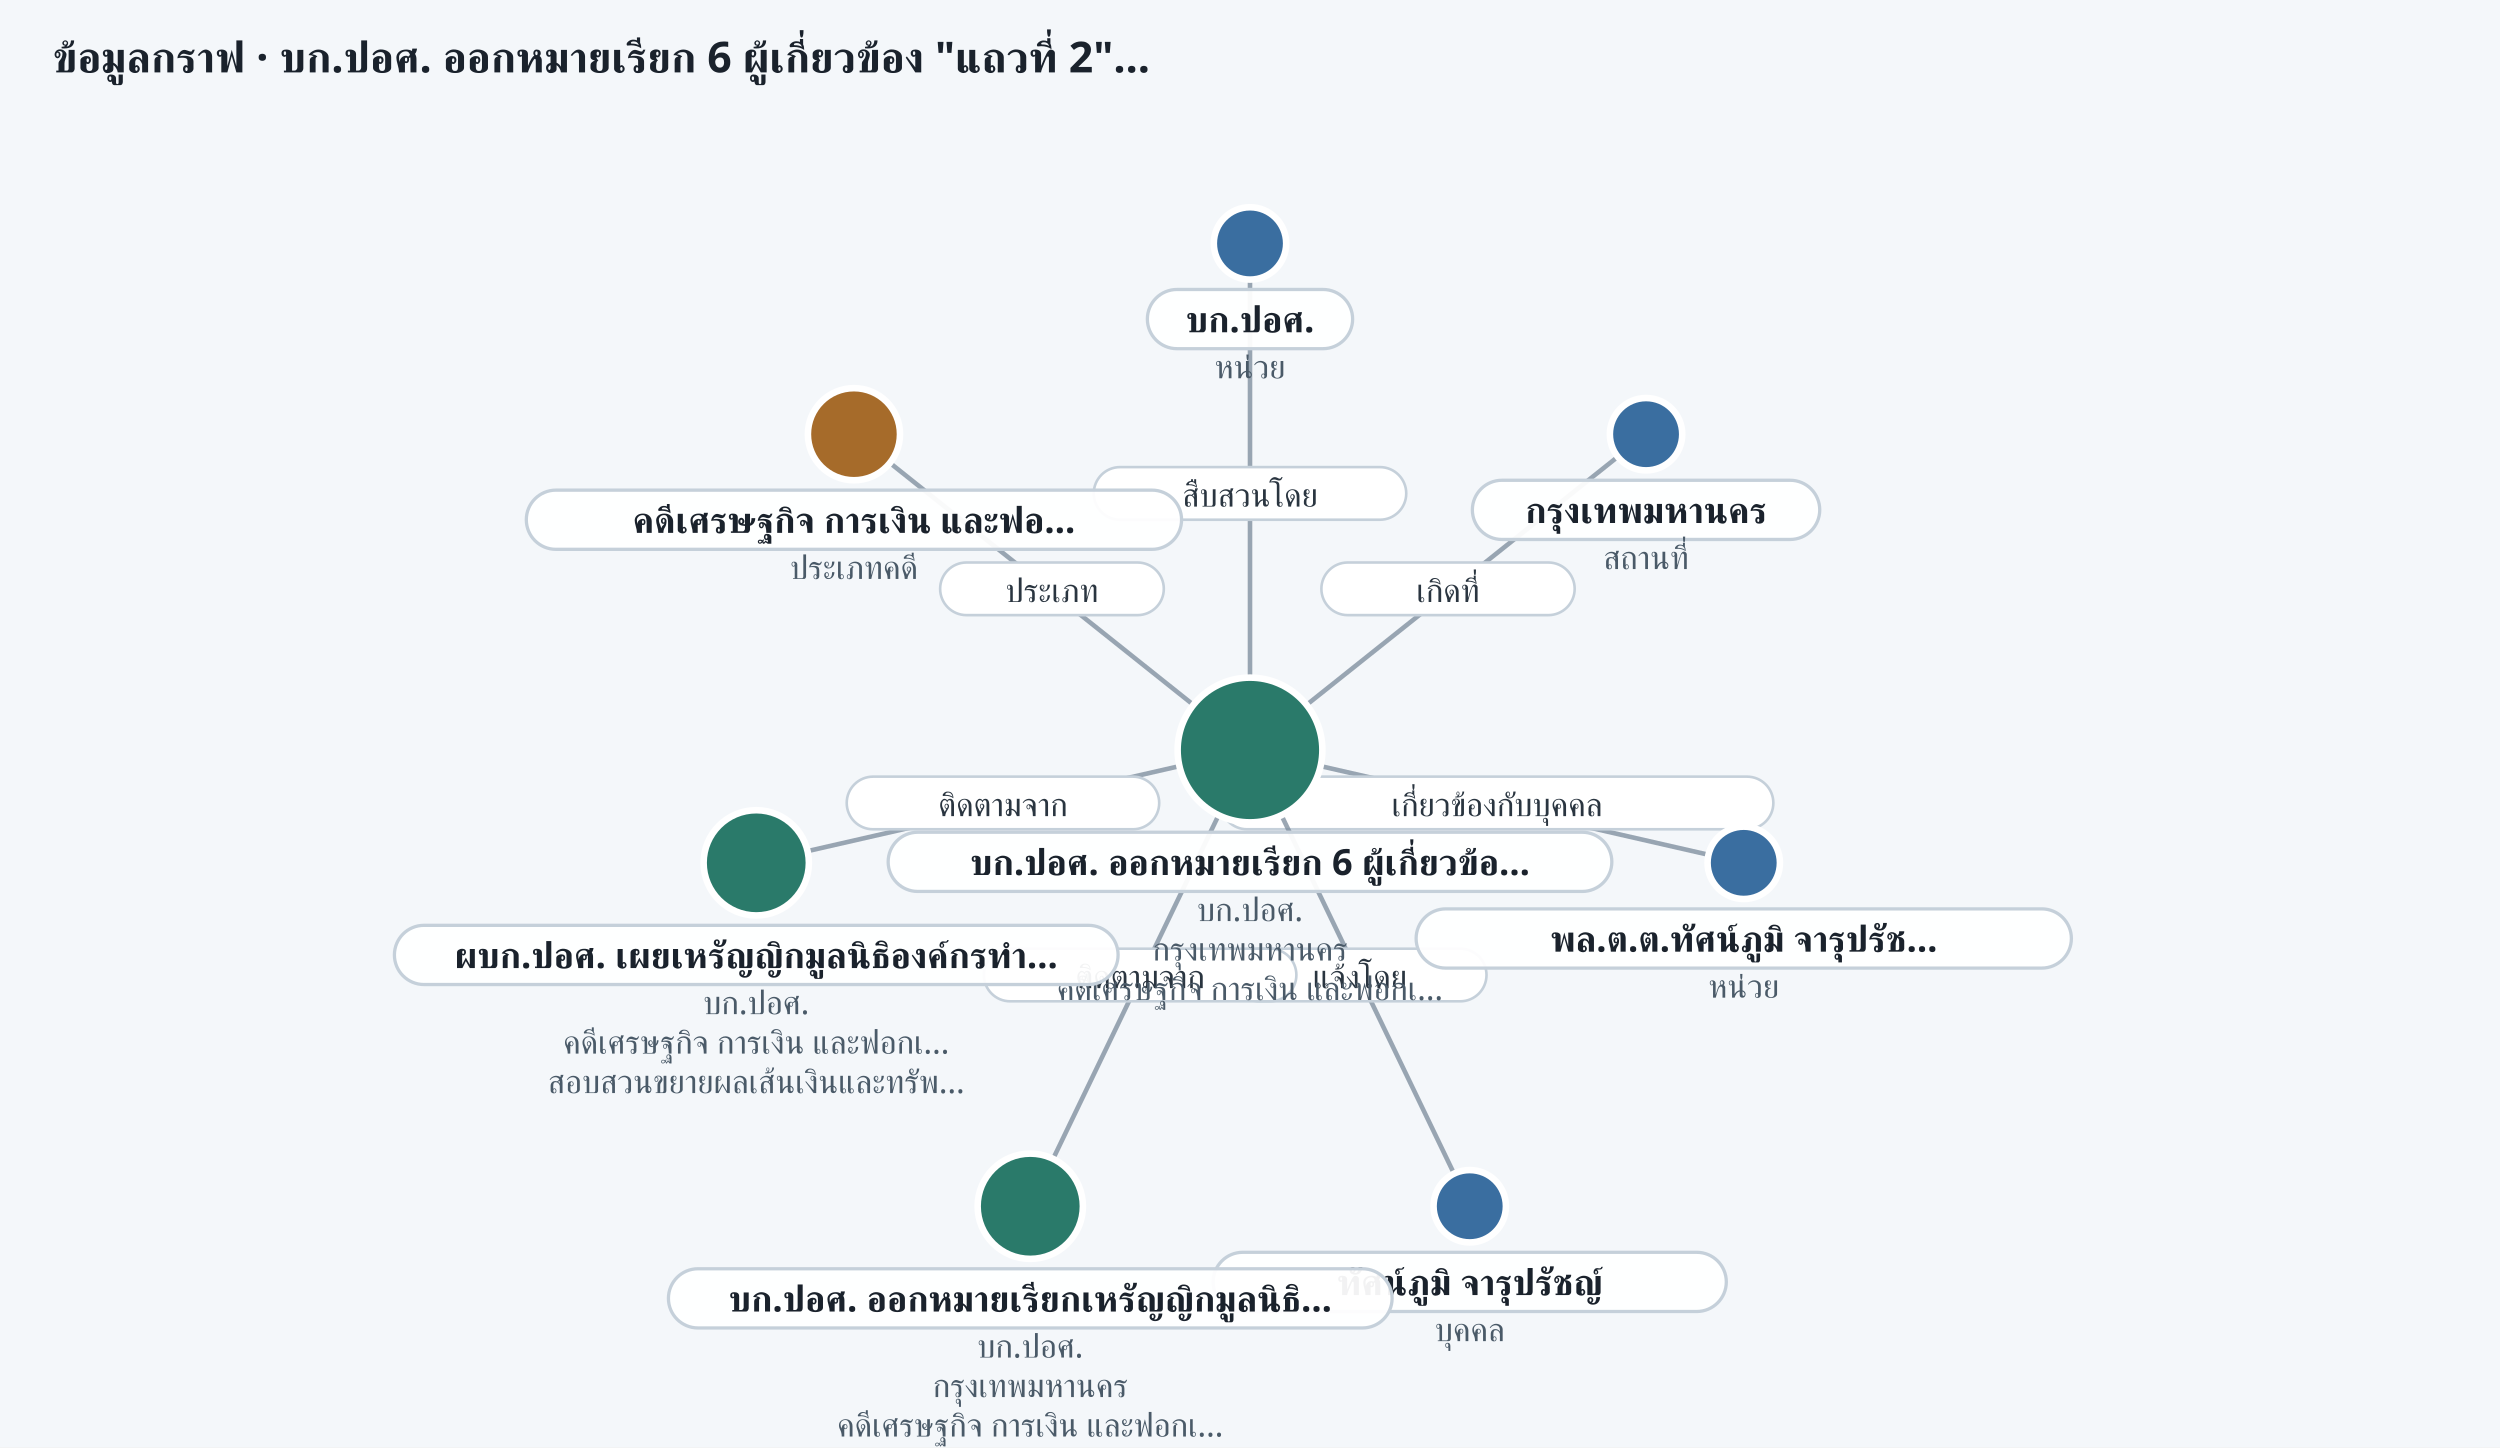
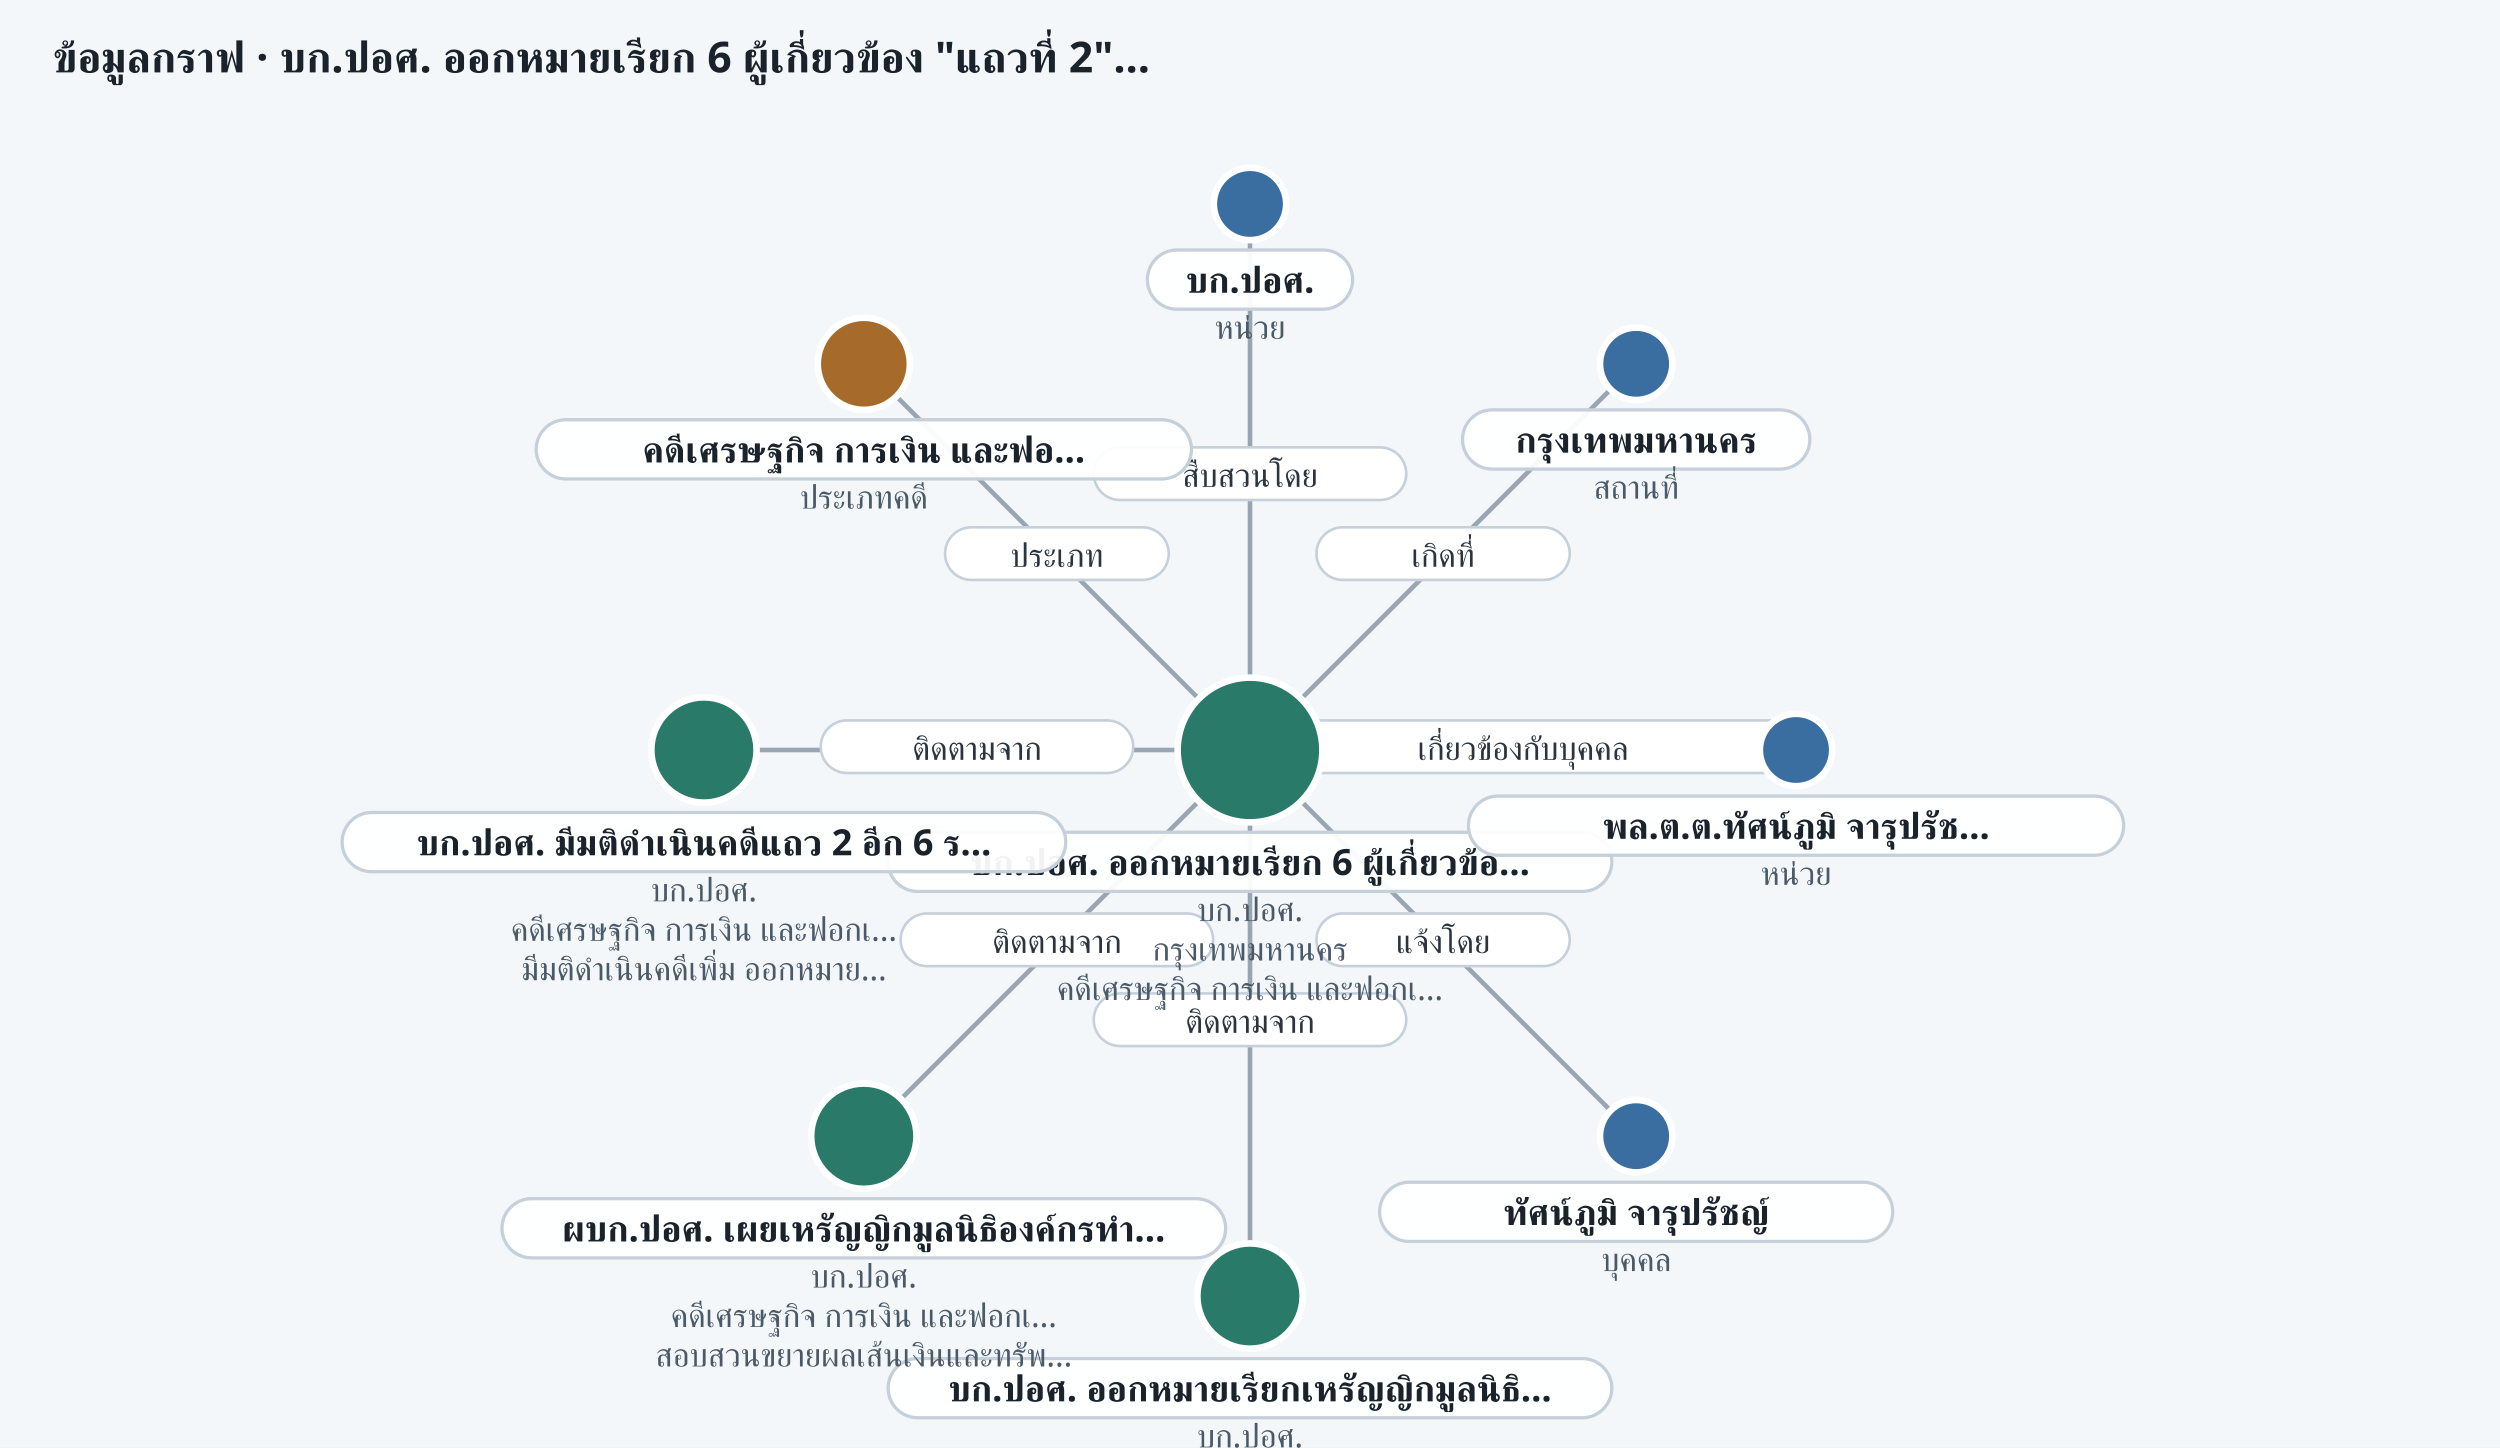
<svg xmlns="http://www.w3.org/2000/svg" width="760" height="440" viewBox="0 0 760 440" role="img" aria-label="ego graph 20261110-econ-01">
  <rect width="100%" height="100%" fill="#f4f7fa" />
  <text x="16" y="22" font-size="13" font-weight="700" fill="#1a222c" font-family="Sarabun, Anuphan, sans-serif">ข้อมูลกราฟ · บก.ปอศ. ออกหมายเรียก 6 ผู้เกี่ยวข้อง "แถวที่ 2"…</text>
-   <line x1="380.0" y1="228.0" x2="380.0" y2="74.0" stroke="#7a8a9a" stroke-width="1.4" opacity="0.75" />
-   <rect x="332.5" y="142.0" width="95.0" height="16" rx="8" fill="#fff" stroke="#c5d0da" stroke-width="0.8" />
-   <text x="380.0" y="154.0" text-anchor="middle" font-size="10" fill="#2a3540" font-family="Sarabun, Anuphan, sans-serif">สืบสวนโดย</text>
-   <line x1="380.0" y1="228.0" x2="500.4" y2="132.0" stroke="#7a8a9a" stroke-width="1.4" opacity="0.75" />
-   <rect x="401.7" y="171.0" width="77.0" height="16" rx="8" fill="#fff" stroke="#c5d0da" stroke-width="0.8" />
-   <text x="440.2" y="183.0" text-anchor="middle" font-size="10" fill="#2a3540" font-family="Sarabun, Anuphan, sans-serif">เกิดที่</text>
-   <line x1="380.0" y1="228.0" x2="530.1" y2="262.3" stroke="#7a8a9a" stroke-width="1.4" opacity="0.75" />
-   <rect x="371.1" y="236.1" width="168.0" height="16" rx="8" fill="#fff" stroke="#c5d0da" stroke-width="0.8" />
-   <text x="455.1" y="248.1" text-anchor="middle" font-size="10" fill="#2a3540" font-family="Sarabun, Anuphan, sans-serif">เกี่ยวข้องกับบุคคล</text>
-   <line x1="380.0" y1="228.0" x2="446.8" y2="366.7" stroke="#7a8a9a" stroke-width="1.4" opacity="0.75" />
-   <rect x="374.9" y="288.4" width="77.0" height="16" rx="8" fill="#fff" stroke="#c5d0da" stroke-width="0.8" />
-   <text x="413.4" y="300.4" text-anchor="middle" font-size="10" fill="#2a3540" font-family="Sarabun, Anuphan, sans-serif">แจ้งโดย</text>
-   <line x1="380.0" y1="228.0" x2="313.2" y2="366.7" stroke="#7a8a9a" stroke-width="1.4" opacity="0.75" />
-   <rect x="299.1" y="288.4" width="95.0" height="16" rx="8" fill="#fff" stroke="#c5d0da" stroke-width="0.8" />
-   <text x="346.6" y="300.4" text-anchor="middle" font-size="10" fill="#2a3540" font-family="Sarabun, Anuphan, sans-serif">ติดตามจาก</text>
-   <line x1="229.9" y1="262.3" x2="380.0" y2="228.0" stroke="#7a8a9a" stroke-width="1.4" opacity="0.75" />
-   <rect x="257.4" y="236.1" width="95.0" height="16" rx="8" fill="#fff" stroke="#c5d0da" stroke-width="0.8" />
-   <text x="304.9" y="248.1" text-anchor="middle" font-size="10" fill="#2a3540" font-family="Sarabun, Anuphan, sans-serif">ติดตามจาก</text>
-   <line x1="380.0" y1="228.0" x2="259.6" y2="132.0" stroke="#7a8a9a" stroke-width="1.4" opacity="0.75" />
-   <rect x="285.8" y="171.0" width="68.0" height="16" rx="8" fill="#fff" stroke="#c5d0da" stroke-width="0.8" />
-   <text x="319.8" y="183.0" text-anchor="middle" font-size="10" fill="#2a3540" font-family="Sarabun, Anuphan, sans-serif">ประเภท</text>
+   <line x1="380.0" y1="228.0" x2="380.0" y2="62.0" stroke="#7a8a9a" stroke-width="1.4" opacity="0.75" />
+   <rect x="332.5" y="136.0" width="95.0" height="16" rx="8" fill="#fff" stroke="#c5d0da" stroke-width="0.8" />
+   <text x="380.0" y="148.0" text-anchor="middle" font-size="10" fill="#2a3540" font-family="Sarabun, Anuphan, sans-serif">สืบสวนโดย</text>
+   <line x1="380.0" y1="228.0" x2="497.4" y2="110.6" stroke="#7a8a9a" stroke-width="1.4" opacity="0.75" />
+   <rect x="400.2" y="160.3" width="77.0" height="16" rx="8" fill="#fff" stroke="#c5d0da" stroke-width="0.8" />
+   <text x="438.7" y="172.3" text-anchor="middle" font-size="10" fill="#2a3540" font-family="Sarabun, Anuphan, sans-serif">เกิดที่</text>
+   <line x1="380.0" y1="228.0" x2="546.0" y2="228.0" stroke="#7a8a9a" stroke-width="1.4" opacity="0.75" />
+   <rect x="379.0" y="219.0" width="168.0" height="16" rx="8" fill="#fff" stroke="#c5d0da" stroke-width="0.8" />
+   <text x="463.0" y="231.0" text-anchor="middle" font-size="10" fill="#2a3540" font-family="Sarabun, Anuphan, sans-serif">เกี่ยวข้องกับบุคคล</text>
+   <line x1="380.0" y1="228.0" x2="497.4" y2="345.4" stroke="#7a8a9a" stroke-width="1.4" opacity="0.75" />
+   <rect x="400.2" y="277.7" width="77.0" height="16" rx="8" fill="#fff" stroke="#c5d0da" stroke-width="0.8" />
+   <text x="438.7" y="289.7" text-anchor="middle" font-size="10" fill="#2a3540" font-family="Sarabun, Anuphan, sans-serif">แจ้งโดย</text>
+   <line x1="380.0" y1="228.0" x2="380.0" y2="394.0" stroke="#7a8a9a" stroke-width="1.4" opacity="0.75" />
+   <rect x="332.5" y="302.0" width="95.0" height="16" rx="8" fill="#fff" stroke="#c5d0da" stroke-width="0.8" />
+   <text x="380.0" y="314.0" text-anchor="middle" font-size="10" fill="#2a3540" font-family="Sarabun, Anuphan, sans-serif">ติดตามจาก</text>
+   <line x1="262.6" y1="345.4" x2="380.0" y2="228.0" stroke="#7a8a9a" stroke-width="1.4" opacity="0.75" />
+   <rect x="273.8" y="277.7" width="95.0" height="16" rx="8" fill="#fff" stroke="#c5d0da" stroke-width="0.8" />
+   <text x="321.3" y="289.7" text-anchor="middle" font-size="10" fill="#2a3540" font-family="Sarabun, Anuphan, sans-serif">ติดตามจาก</text>
+   <line x1="214.0" y1="228.0" x2="380.0" y2="228.0" stroke="#7a8a9a" stroke-width="1.4" opacity="0.75" />
+   <rect x="249.5" y="219.0" width="95.0" height="16" rx="8" fill="#fff" stroke="#c5d0da" stroke-width="0.8" />
+   <text x="297.0" y="231.0" text-anchor="middle" font-size="10" fill="#2a3540" font-family="Sarabun, Anuphan, sans-serif">ติดตามจาก</text>
+   <line x1="380.0" y1="228.0" x2="262.6" y2="110.6" stroke="#7a8a9a" stroke-width="1.4" opacity="0.75" />
+   <rect x="287.3" y="160.3" width="68.0" height="16" rx="8" fill="#fff" stroke="#c5d0da" stroke-width="0.8" />
+   <text x="321.3" y="172.3" text-anchor="middle" font-size="10" fill="#2a3540" font-family="Sarabun, Anuphan, sans-serif">ประเภท</text>
  <circle cx="380.0" cy="228.0" r="22" fill="#2a7a6a" stroke="#fff" stroke-width="2" />
  <rect x="270.0" y="253.0" width="220.0" height="18" rx="9" fill="rgba(255,255,255,0.94)" stroke="#c5d0da" />
  <text x="380.0" y="266.0" text-anchor="middle" font-size="11" font-weight="600" fill="#1a222c" font-family="Sarabun, Anuphan, sans-serif">บก.ปอศ. ออกหมายเรียก 6 ผู้เกี่ยวข้อ…</text>
  <text x="380.0" y="280.0" text-anchor="middle" font-size="10" fill="#4a5a68" font-family="Sarabun, Anuphan, sans-serif">บก.ปอศ.</text>
  <text x="380.0" y="292.0" text-anchor="middle" font-size="10" fill="#4a5a68" font-family="Sarabun, Anuphan, sans-serif">กรุงเทพมหานคร</text>
  <text x="380.0" y="304.0" text-anchor="middle" font-size="10" fill="#4a5a68" font-family="Sarabun, Anuphan, sans-serif">คดีเศรษฐกิจ การเงิน และฟอกเ…</text>
-   <circle cx="380.0" cy="74.0" r="11" fill="#3a6ea0" stroke="#fff" stroke-width="2" />
-   <rect x="348.8" y="88.0" width="62.4" height="18" rx="9" fill="rgba(255,255,255,0.94)" stroke="#c5d0da" />
-   <text x="380.0" y="101.0" text-anchor="middle" font-size="11" font-weight="600" fill="#1a222c" font-family="Sarabun, Anuphan, sans-serif">บก.ปอศ.</text>
-   <text x="380.0" y="115.0" text-anchor="middle" font-size="10" fill="#4a5a68" font-family="Sarabun, Anuphan, sans-serif">หน่วย</text>
-   <circle cx="500.4" cy="132.0" r="11" fill="#3a6ea0" stroke="#fff" stroke-width="2" />
-   <rect x="447.6" y="146.0" width="105.6" height="18" rx="9" fill="rgba(255,255,255,0.94)" stroke="#c5d0da" />
-   <text x="500.4" y="159.0" text-anchor="middle" font-size="11" font-weight="600" fill="#1a222c" font-family="Sarabun, Anuphan, sans-serif">กรุงเทพมหานคร</text>
-   <text x="500.4" y="173.0" text-anchor="middle" font-size="10" fill="#4a5a68" font-family="Sarabun, Anuphan, sans-serif">สถานที่</text>
-   <circle cx="530.1" cy="262.3" r="11" fill="#3a6ea0" stroke="#fff" stroke-width="2" />
-   <rect x="430.5" y="276.3" width="199.2" height="18" rx="9" fill="rgba(255,255,255,0.94)" stroke="#c5d0da" />
-   <text x="530.1" y="289.3" text-anchor="middle" font-size="11" font-weight="600" fill="#1a222c" font-family="Sarabun, Anuphan, sans-serif">พล.ต.ต.ทัศน์ภูมิ จารุปรัช…</text>
-   <text x="530.1" y="303.3" text-anchor="middle" font-size="10" fill="#4a5a68" font-family="Sarabun, Anuphan, sans-serif">หน่วย</text>
-   <circle cx="446.8" cy="366.7" r="11" fill="#3a6ea0" stroke="#fff" stroke-width="2" />
-   <rect x="368.8" y="380.7" width="156.0" height="18" rx="9" fill="rgba(255,255,255,0.94)" stroke="#c5d0da" />
-   <text x="446.8" y="393.7" text-anchor="middle" font-size="11" font-weight="600" fill="#1a222c" font-family="Sarabun, Anuphan, sans-serif">ทัศน์ภูมิ จารุปรัชญ์</text>
-   <text x="446.8" y="407.7" text-anchor="middle" font-size="10" fill="#4a5a68" font-family="Sarabun, Anuphan, sans-serif">บุคคล</text>
-   <circle cx="313.2" cy="366.7" r="16" fill="#2a7a6a" stroke="#fff" stroke-width="2" />
-   <rect x="203.2" y="385.7" width="220.0" height="18" rx="9" fill="rgba(255,255,255,0.94)" stroke="#c5d0da" />
-   <text x="313.2" y="398.7" text-anchor="middle" font-size="11" font-weight="600" fill="#1a222c" font-family="Sarabun, Anuphan, sans-serif">บก.ปอศ. ออกหมายเรียกเหรัญญิกมูลนิธิ…</text>
-   <text x="313.2" y="412.7" text-anchor="middle" font-size="10" fill="#4a5a68" font-family="Sarabun, Anuphan, sans-serif">บก.ปอศ.</text>
-   <text x="313.2" y="424.7" text-anchor="middle" font-size="10" fill="#4a5a68" font-family="Sarabun, Anuphan, sans-serif">กรุงเทพมหานคร</text>
-   <text x="313.2" y="436.7" text-anchor="middle" font-size="10" fill="#4a5a68" font-family="Sarabun, Anuphan, sans-serif">คดีเศรษฐกิจ การเงิน และฟอกเ…</text>
-   <circle cx="229.9" cy="262.3" r="16" fill="#2a7a6a" stroke="#fff" stroke-width="2" />
-   <rect x="119.9" y="281.3" width="220.0" height="18" rx="9" fill="rgba(255,255,255,0.94)" stroke="#c5d0da" />
-   <text x="229.9" y="294.3" text-anchor="middle" font-size="11" font-weight="600" fill="#1a222c" font-family="Sarabun, Anuphan, sans-serif">ผบก.ปอศ. เผยเหรัญญิกมูลนิธิองค์กรทำ…</text>
-   <text x="229.9" y="308.3" text-anchor="middle" font-size="10" fill="#4a5a68" font-family="Sarabun, Anuphan, sans-serif">บก.ปอศ.</text>
-   <text x="229.9" y="320.3" text-anchor="middle" font-size="10" fill="#4a5a68" font-family="Sarabun, Anuphan, sans-serif">คดีเศรษฐกิจ การเงิน และฟอกเ…</text>
-   <text x="229.9" y="332.3" text-anchor="middle" font-size="10" fill="#4a5a68" font-family="Sarabun, Anuphan, sans-serif">สอบสวนขยายผลเส้นเงินและทรัพ…</text>
-   <circle cx="259.6" cy="132.0" r="14" fill="#a66b2a" stroke="#fff" stroke-width="2" />
-   <rect x="160.0" y="149.0" width="199.2" height="18" rx="9" fill="rgba(255,255,255,0.94)" stroke="#c5d0da" />
-   <text x="259.6" y="162.0" text-anchor="middle" font-size="11" font-weight="600" fill="#1a222c" font-family="Sarabun, Anuphan, sans-serif">คดีเศรษฐกิจ การเงิน และฟอ…</text>
-   <text x="259.6" y="176.0" text-anchor="middle" font-size="10" fill="#4a5a68" font-family="Sarabun, Anuphan, sans-serif">ประเภทคดี</text>
+   <circle cx="380.0" cy="62.0" r="11" fill="#3a6ea0" stroke="#fff" stroke-width="2" />
+   <rect x="348.8" y="76.0" width="62.4" height="18" rx="9" fill="rgba(255,255,255,0.94)" stroke="#c5d0da" />
+   <text x="380.0" y="89.0" text-anchor="middle" font-size="11" font-weight="600" fill="#1a222c" font-family="Sarabun, Anuphan, sans-serif">บก.ปอศ.</text>
+   <text x="380.0" y="103.0" text-anchor="middle" font-size="10" fill="#4a5a68" font-family="Sarabun, Anuphan, sans-serif">หน่วย</text>
+   <circle cx="497.4" cy="110.6" r="11" fill="#3a6ea0" stroke="#fff" stroke-width="2" />
+   <rect x="444.6" y="124.6" width="105.6" height="18" rx="9" fill="rgba(255,255,255,0.94)" stroke="#c5d0da" />
+   <text x="497.4" y="137.6" text-anchor="middle" font-size="11" font-weight="600" fill="#1a222c" font-family="Sarabun, Anuphan, sans-serif">กรุงเทพมหานคร</text>
+   <text x="497.4" y="151.6" text-anchor="middle" font-size="10" fill="#4a5a68" font-family="Sarabun, Anuphan, sans-serif">สถานที่</text>
+   <circle cx="546.0" cy="228.0" r="11" fill="#3a6ea0" stroke="#fff" stroke-width="2" />
+   <rect x="446.4" y="242.0" width="199.2" height="18" rx="9" fill="rgba(255,255,255,0.94)" stroke="#c5d0da" />
+   <text x="546.0" y="255.0" text-anchor="middle" font-size="11" font-weight="600" fill="#1a222c" font-family="Sarabun, Anuphan, sans-serif">พล.ต.ต.ทัศน์ภูมิ จารุปรัช…</text>
+   <text x="546.0" y="269.0" text-anchor="middle" font-size="10" fill="#4a5a68" font-family="Sarabun, Anuphan, sans-serif">หน่วย</text>
+   <circle cx="497.4" cy="345.4" r="11" fill="#3a6ea0" stroke="#fff" stroke-width="2" />
+   <rect x="419.4" y="359.4" width="156.0" height="18" rx="9" fill="rgba(255,255,255,0.94)" stroke="#c5d0da" />
+   <text x="497.4" y="372.4" text-anchor="middle" font-size="11" font-weight="600" fill="#1a222c" font-family="Sarabun, Anuphan, sans-serif">ทัศน์ภูมิ จารุปรัชญ์</text>
+   <text x="497.4" y="386.4" text-anchor="middle" font-size="10" fill="#4a5a68" font-family="Sarabun, Anuphan, sans-serif">บุคคล</text>
+   <circle cx="380.0" cy="394.0" r="16" fill="#2a7a6a" stroke="#fff" stroke-width="2" />
+   <rect x="270.0" y="413.0" width="220.0" height="18" rx="9" fill="rgba(255,255,255,0.94)" stroke="#c5d0da" />
+   <text x="380.0" y="426.0" text-anchor="middle" font-size="11" font-weight="600" fill="#1a222c" font-family="Sarabun, Anuphan, sans-serif">บก.ปอศ. ออกหมายเรียกเหรัญญิกมูลนิธิ…</text>
+   <text x="380.0" y="440.0" text-anchor="middle" font-size="10" fill="#4a5a68" font-family="Sarabun, Anuphan, sans-serif">บก.ปอศ.</text>
+   <text x="380.0" y="452.0" text-anchor="middle" font-size="10" fill="#4a5a68" font-family="Sarabun, Anuphan, sans-serif">กรุงเทพมหานคร</text>
+   <text x="380.0" y="464.0" text-anchor="middle" font-size="10" fill="#4a5a68" font-family="Sarabun, Anuphan, sans-serif">คดีเศรษฐกิจ การเงิน และฟอกเ…</text>
+   <circle cx="262.6" cy="345.4" r="16" fill="#2a7a6a" stroke="#fff" stroke-width="2" />
+   <rect x="152.6" y="364.4" width="220.0" height="18" rx="9" fill="rgba(255,255,255,0.94)" stroke="#c5d0da" />
+   <text x="262.6" y="377.4" text-anchor="middle" font-size="11" font-weight="600" fill="#1a222c" font-family="Sarabun, Anuphan, sans-serif">ผบก.ปอศ. เผยเหรัญญิกมูลนิธิองค์กรทำ…</text>
+   <text x="262.6" y="391.4" text-anchor="middle" font-size="10" fill="#4a5a68" font-family="Sarabun, Anuphan, sans-serif">บก.ปอศ.</text>
+   <text x="262.6" y="403.4" text-anchor="middle" font-size="10" fill="#4a5a68" font-family="Sarabun, Anuphan, sans-serif">คดีเศรษฐกิจ การเงิน และฟอกเ…</text>
+   <text x="262.6" y="415.4" text-anchor="middle" font-size="10" fill="#4a5a68" font-family="Sarabun, Anuphan, sans-serif">สอบสวนขยายผลเส้นเงินและทรัพ…</text>
+   <circle cx="214.0" cy="228.0" r="16" fill="#2a7a6a" stroke="#fff" stroke-width="2" />
+   <rect x="104.0" y="247.0" width="220.0" height="18" rx="9" fill="rgba(255,255,255,0.94)" stroke="#c5d0da" />
+   <text x="214.0" y="260.0" text-anchor="middle" font-size="11" font-weight="600" fill="#1a222c" font-family="Sarabun, Anuphan, sans-serif">บก.ปอศ. มีมติดำเนินคดีแถว 2 อีก 6 ร…</text>
+   <text x="214.0" y="274.0" text-anchor="middle" font-size="10" fill="#4a5a68" font-family="Sarabun, Anuphan, sans-serif">บก.ปอศ.</text>
+   <text x="214.0" y="286.0" text-anchor="middle" font-size="10" fill="#4a5a68" font-family="Sarabun, Anuphan, sans-serif">คดีเศรษฐกิจ การเงิน และฟอกเ…</text>
+   <text x="214.0" y="298.0" text-anchor="middle" font-size="10" fill="#4a5a68" font-family="Sarabun, Anuphan, sans-serif">มีมติดำเนินคดีเพิ่ม ออกหมาย…</text>
+   <circle cx="262.6" cy="110.6" r="14" fill="#a66b2a" stroke="#fff" stroke-width="2" />
+   <rect x="163.0" y="127.6" width="199.2" height="18" rx="9" fill="rgba(255,255,255,0.94)" stroke="#c5d0da" />
+   <text x="262.6" y="140.6" text-anchor="middle" font-size="11" font-weight="600" fill="#1a222c" font-family="Sarabun, Anuphan, sans-serif">คดีเศรษฐกิจ การเงิน และฟอ…</text>
+   <text x="262.6" y="154.6" text-anchor="middle" font-size="10" fill="#4a5a68" font-family="Sarabun, Anuphan, sans-serif">ประเภทคดี</text>
</svg>
